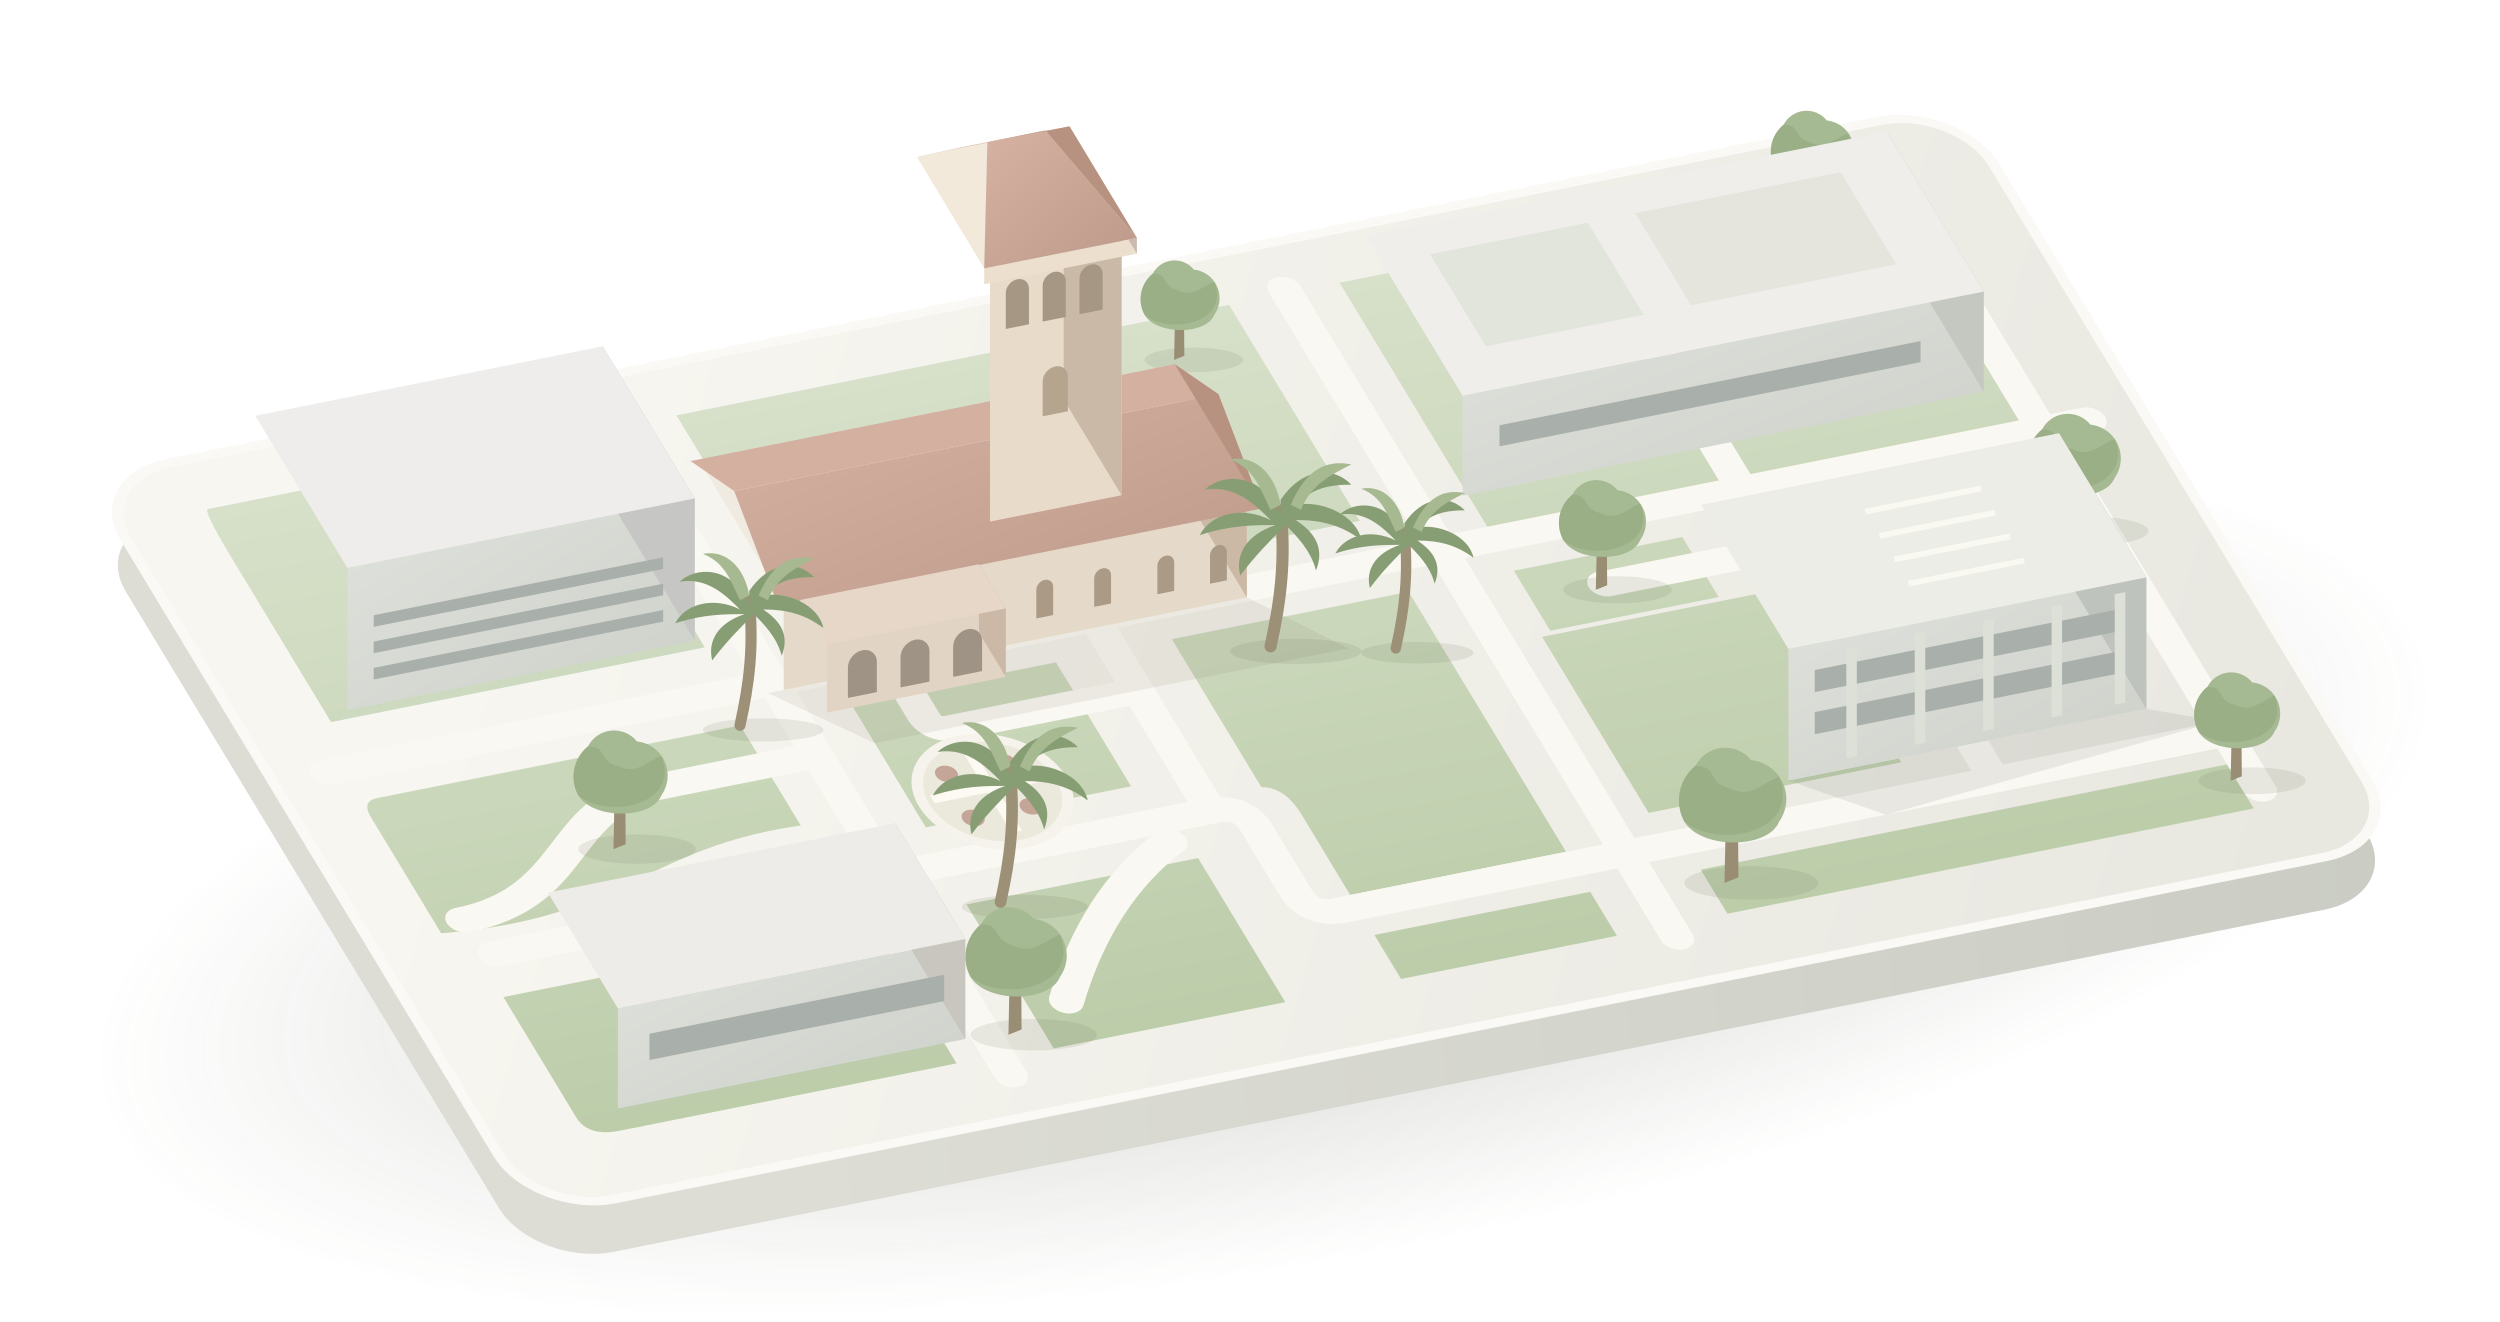
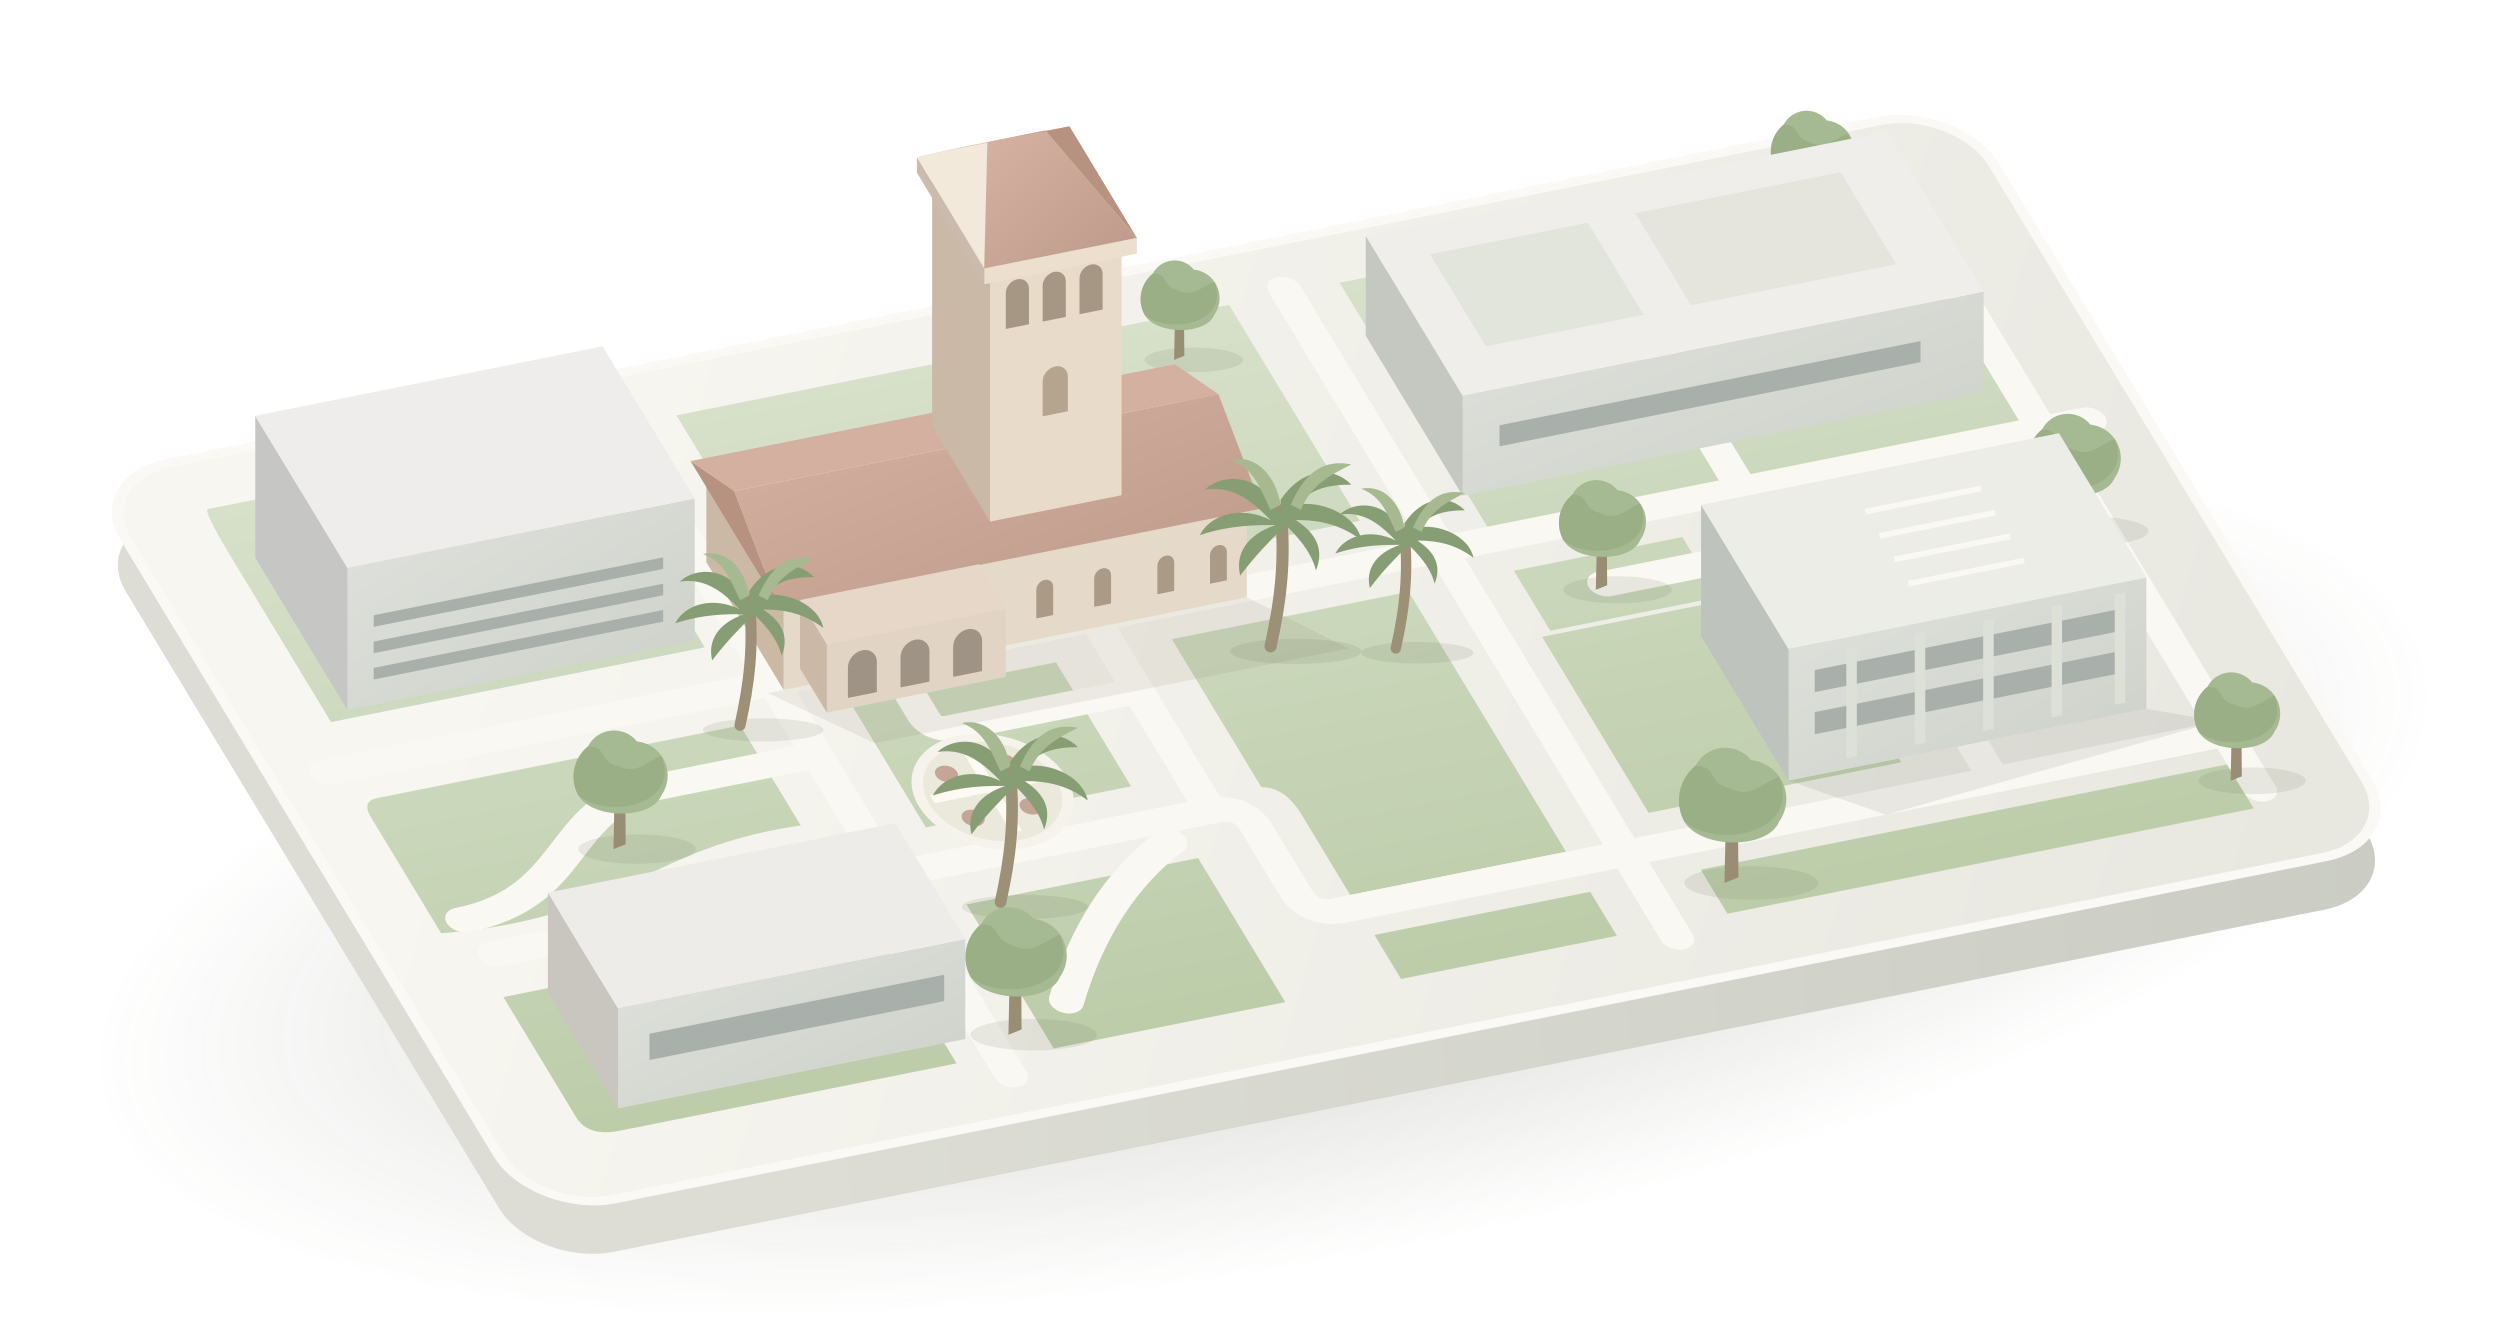
<svg xmlns="http://www.w3.org/2000/svg" viewBox="20 49 475 251" fill="none">
  <defs>
    <linearGradient id="ground" x1="80" y1="0" x2="335" y2="184" gradientUnits="userSpaceOnUse">
      <stop stop-color="#f8f6f0" />
      <stop offset="1" stop-color="#e8e7e0" />
    </linearGradient>
    <linearGradient id="lawn" x1="0" y1="0" x2="0" y2="184" gradientUnits="userSpaceOnUse">
      <stop stop-color="#d9e2cc" />
      <stop offset="1" stop-color="#bacba7" />
    </linearGradient>
    <linearGradient id="stone" x1="0" y1="0" x2="1" y2="1">
      <stop stop-color="#e0e2dd" />
      <stop offset="1" stop-color="#cdd0c9" />
    </linearGradient>
    <linearGradient id="roof" x1="0" y1="0" x2="1" y2="1">
      <stop stop-color="#d5b2a2" />
      <stop offset="1" stop-color="#bd9989" />
    </linearGradient>
    <linearGradient id="base" x1="68" y1="140" x2="427" y2="281" gradientUnits="userSpaceOnUse">
      <stop stop-color="#ddddd5" />
      <stop offset="1" stop-color="#c4c7be" />
    </linearGradient>
    <radialGradient id="shadow">
      <stop offset=".35" stop-color="#353923" stop-opacity=".17" />
      <stop offset="1" stop-color="#353923" stop-opacity="0" />
    </radialGradient>
    <g id="tree">
      <ellipse cx="4" cy="1" rx="12" ry="3" fill="#5c684c" opacity=".12" />
      <path d="M-.8 1-.5-13h2.1L1.7 0Z" fill="#998d74" />
      <path d="M-8-10a8 8 0 0 1 2-10 6 6 0 0 1 10-1 7 7 0 0 1 5 11c-2 5-14 5-17 0Z" fill="#a5b992" />
      <path d="M-8-10a8 8 0 0 1 2-10c4 0 2 3 6 4 4 2 6-1 9-2 4 10-11 13-17 8Z" fill="#8fa47b" opacity=".52" />
    </g>
    <g id="palm">
      <ellipse cx="5" cy="1" rx="13" ry="2.5" fill="#5c684c" opacity=".12" />
      <path d="M0 0C2-9 3-17 2-27" stroke="#9c9077" stroke-width="2.4" stroke-linecap="round" />
      <path d="M2-26C-2-35-10-34-13-31c6-1 10 3 13 6-6-3-12-1-14 3 6-2 11-2 15-2-6 2-8 6-7 10 3-4 6-7 9-10 2 2 5 5 6 9 2-5-1-8-4-10 5 0 9 1 13 4-1-5-8-8-13-7 3-3 6-4 11-4-4-4-10-3-14 3Z" fill="#879e74" />
      <path d="M2-28c-1-6-5-10-10-9 5 2 6 6 8 10Zm2 0c3-7 7-9 12-8-4 2-8 4-10 9Z" fill="#a6b990" />
    </g>
  </defs>
  <ellipse cx="260" cy="216" rx="224" ry="74" transform="rotate(-10 260 216)" fill="url(#shadow)" />
  <g transform="matrix(1 -.2 .46 .76 37 150)">
    <rect width="355" height="184" rx="15" fill="url(#base)" />
  </g>
  <g transform="matrix(1 -.2 .46 .76 37 140)">
    <rect width="355" height="184" rx="15" fill="url(#ground)" stroke="#faf9f5" stroke-width="2" />
    <g fill="url(#lawn)">
      <path d="M17 12h63q7 0 7 7v46H16V24q0-12 1-12Z" />
      <path d="M106 12h105v54H106Z" />
      <path d="M232 12h99q8 0 8 8v55H232Z" />
      <path d="M16 84h69v25c-29-2-39 13-72 8V88q0-4 3-4Z" />
      <path d="M106 84h39v31h-39Zm61 0h45v65h-41v-20q0-7-4-8Z" />
      <path d="M232 84h32v15h-32Zm-2 16h48v44h-48Z" />
      <path d="M17 134h70v35H23q-6 0-6-5Zm88 0h44v36h-44Zm66 25h41v11h-41Zm62 0h100v11H233Z" />
    </g>
    <g stroke="#faf8f3" stroke-width="6" stroke-linecap="round">
      <path d="M10 76H345" />
      <path d="M20 124H156Q162 124 162 130V146Q162 152 168 152H339" />
      <path d="M95 10V174" />
      <path d="M222 11V173" />
      <path d="M156 75V124" />
      <path d="M156 94h-35q-4 0-4-4v-5" />
      <path d="M279 14V103" />
      <path d="M18 115C39 115 45 96 62 94H95" />
      <path d="M112 160Q128 138 146 129" />
      <path d="M246 91H336" />
      <path d="M292 152v-9" />
      <path d="M336 16V166" />
    </g>
    <circle cx="121" cy="110" r="13" fill="#eae9dc" stroke="#f5f3eb" stroke-width="2" />
    <path d="M110 109h22m-11-11v22" stroke="#fcfaf3" stroke-width="2" />
    <g fill="#c4a597">
      <circle cx="115" cy="104" r="2" />
      <circle cx="126" cy="104" r="2" />
      <circle cx="115" cy="115" r="2" />
      <circle cx="126" cy="115" r="2" />
    </g>
  </g>
  <g>
    <use href="#tree" transform="translate(121.7 139.2) scale(0.74)" />
    <use href="#tree" transform="translate(243.7 116.6) scale(0.78)" />
    <use href="#tree" transform="translate(363.8 89.1) scale(0.82)" />
    <polygon points="86 156.9 152 143.7 152 170.7 86 183.9" fill="url(#stone)" />
-     <polygon points="134.5 114.8 152 143.7 152 170.7 134.5 141.8" fill="#c6c7c4" />
+     <polygon points="68.5 128 86 156.9 86 183.9 68.5 155" fill="#c6c7c4" />
    <polygon points="68.5 128 134.5 114.8 152 143.7 86 156.9" fill="#eeedeb" />
    <polygon points="91 165.9 146 154.9 146 157.1 91 168.1" fill="#a9afaa" />
    <polygon points="91 170.9 146 159.9 146 162.1 91 173.1" fill="#a9afaa" />
    <polygon points="91 175.9 146 164.9 146 167.1 91 178.1" fill="#a9afaa" />
    <polygon points="297.9 124.2 396.9 104.4 396.9 123.4 297.9 143.2" fill="url(#stone)" />
-     <polygon points="378.5 74 396.9 104.4 396.9 123.4 378.5 93" fill="#c5c7c1" />
+     <polygon points="279.5 93.8 297.9 124.2 297.9 143.2 279.5 112.8" fill="#c5c7c1" />
    <polygon points="279.5 93.8 378.5 74 396.9 104.4 297.9 124.2" fill="#efeeeb" />
    <polygon points="304.9 129.8 384.9 113.8 384.9 117.8 304.9 133.8" fill="#a9afaa" />
    <polygon points="291.7 97.3 321.7 91.3 332.3 108.8 302.3 114.8" fill="#e2e5dc" />
    <polygon points="330.7 89.5 369.7 81.7 380.3 99.2 341.3 107" fill="#e5e5de" />
  </g>
  <g>
    <polygon points="165.9 180.7 256.9 162.5 276.2 172.2 186.2 190.2" fill="#7e7764" opacity=".12" />
    <polygon points="168.9 163.1 256.9 145.5 256.9 162.5 168.9 180.1" fill="#e5d9c9" />
-     <polygon points="242.2 121.2 256.9 145.5 256.9 162.5 242.2 138.2" fill="#cbb9a6" />
+     <polygon points="154.2 138.8 168.9 163.1 168.9 180.1 154.2 155.8" fill="#cbb9a6" />
    <polygon points="154.2 138.8 242.2 121.2 256.9 145.5 168.9 163.1" fill="#f1eae0" />
    <polygon points="151.2 136.6 243.2 118.2 251.5 123.9 159.5 142.3" fill="#d4b0a0" />
    <polygon points="159.5 142.3 251.5 123.9 259.8 145.6 167.8 164" fill="url(#roof)" />
-     <polygon points="243.2 118.2 251.5 123.9 259.8 145.6" fill="#b79281" />
+     <polygon points="151.2 136.6 159.5 142.3 167.8 164" fill="#b79281" />
    <path transform="translate(216.9 166.5) skewY(-11.31)" d="M0 0v-5.4a1.6 1.6 0 0 1 3.2 0V0Z" fill="#aa9a86" />
    <path transform="translate(227.9 164.3) skewY(-11.31)" d="M0 0v-5.4a1.6 1.6 0 0 1 3.2 0V0Z" fill="#aa9a86" />
    <path transform="translate(239.9 161.9) skewY(-11.31)" d="M0 0v-5.4a1.6 1.6 0 0 1 3.2 0V0Z" fill="#aa9a86" />
    <path transform="translate(249.9 159.9) skewY(-11.31)" d="M0 0v-5.4a1.6 1.6 0 0 1 3.2 0V0Z" fill="#aa9a86" />
    <polygon points="177.1 171.4 211.1 164.6 211.1 177.6 177.1 184.4" fill="#e2d4c4" />
-     <polygon points="206 156.2 211.1 164.6 211.1 177.6 206 169.2" fill="#cbb8a6" />
+     <polygon points="172 163 177.1 171.4 177.1 184.4 172 176" fill="#cbb8a6" />
    <polygon points="172 163 206 156.2 211.1 164.6 177.1 171.4" fill="#e7d7c9" />
    <path transform="translate(181.1 181.6) skewY(-11.31)" d="M0 0v-5.75a2.75 2.75 0 0 1 5.5 0V0Z" fill="#9e9385" />
    <path transform="translate(191.1 179.6) skewY(-11.31)" d="M0 0v-5.75a2.75 2.75 0 0 1 5.5 0V0Z" fill="#9e9385" />
    <path transform="translate(201.1 177.6) skewY(-11.31)" d="M0 0v-5.75a2.75 2.75 0 0 1 5.5 0V0Z" fill="#9e9385" />
    <polygon points="208.1 99.1 233.1 94.1 233.1 143.1 208.1 148.1" fill="#e8dbca" />
-     <polygon points="222.1 75.9 233.1 94.1 233.1 143.1 222.1 124.9" fill="#c9b9a6" />
+     <polygon points="197.1 80.9 208.1 99.1 208.1 148.1 197.1 129.9" fill="#c9b9a6" />
    <polygon points="197.1 80.9 222.1 75.9 233.1 94.1 208.1 99.1" fill="#f2e9da" />
    <path transform="translate(211.1 111.5) skewY(-11.31)" d="M0 0v-6.8a2.2 2.2 0 0 1 4.4 0V0Z" fill="#a59783" />
    <path transform="translate(218.1 110.1) skewY(-11.31)" d="M0 0v-6.8a2.2 2.2 0 0 1 4.4 0V0Z" fill="#a59783" />
    <path transform="translate(225.1 108.7) skewY(-11.31)" d="M0 0v-6.8a2.2 2.2 0 0 1 4.4 0V0Z" fill="#a59783" />
    <path transform="translate(218.1 128.1) skewY(-11.31)" d="M0 0v-6.6a2.4 2.4 0 0 1 4.8 0V0Z" fill="#b5a58e" />
    <polygon points="207 100 236 94.2 236 97.2 207 103" fill="#ecdfce" />
-     <polygon points="223.2 73 236 94.2 236 97.2 223.2 76" fill="#cbbbaf" />
+     <polygon points="194.2 78.8 207 100 207 103 194.2 81.8" fill="#cbbbaf" />
    <polygon points="194.2 78.8 223.2 73 236 94.2 207 100" fill="#f2e9da" />
    <polygon points="194.2 78.8 223.2 73 207.6 76 203.6 76.8" fill="#dbbbab" />
    <polygon points="207 100 236 94.2 218.6 73.8 207.6 76" fill="url(#roof)" />
    <polygon points="223.2 73 236 94.2 218.6 73.8 207.6 76" fill="#b89280" />
    <use href="#palm" transform="translate(160.6 186.8) scale(0.88)" />
    <use href="#palm" transform="translate(261.4 171.8) scale(0.96)" />
    <use href="#palm" transform="translate(285.2 172.2) scale(0.82)" />
    <use href="#palm" transform="translate(210.1 220.4) scale(0.92)" />
  </g>
  <g>
    <use href="#tree" transform="translate(137.3 209.4) scale(0.93)" />
    <use href="#tree" transform="translate(323.9 160.2) scale(0.86)" />
    <use href="#tree" transform="translate(413.5 149) scale(0.92)" />
    <polygon points="359.8 197.3 427.8 183.7 441.5 186 378.3 203.8" fill="#6c7569" opacity=".13" />
    <polygon points="359.8 172.3 427.8 158.7 427.8 183.7 359.8 197.3" fill="url(#stone)" />
-     <polygon points="411.2 131.3 427.8 158.7 427.8 183.7 411.2 156.3" fill="#bfc3bd" />
+     <polygon points="343.2 144.9 359.8 172.3 359.8 197.3 343.2 169.9" fill="#bfc3bd" />
    <polygon points="343.2 144.9 411.2 131.3 427.8 158.7 359.8 172.3" fill="#edede8" />
    <polygon points="364.8 176.3 422.8 164.7 422.8 168.9 364.8 180.5" fill="#a9afaa" />
    <polygon points="364.8 184.3 422.8 172.7 422.8 176.9 364.8 188.5" fill="#a9afaa" />
    <polygon points="370.8 172.1 372.8 171.7 372.8 192.7 370.8 193.1" fill="#dce0d7" />
    <polygon points="383.8 169.5 385.8 169.1 385.8 190.1 383.8 190.5" fill="#dce0d7" />
    <polygon points="396.8 166.9 398.8 166.5 398.8 187.5 396.8 187.9" fill="#dce0d7" />
    <polygon points="409.8 164.3 411.8 163.9 411.8 184.9 409.8 185.3" fill="#dce0d7" />
    <polygon points="421.8 161.9 423.8 161.5 423.8 182.5 421.8 182.9" fill="#dce0d7" />
    <path d="M374.4 146.2 396.4 141.8" stroke="#faf9f2" stroke-width="1.1" opacity=".86" />
    <path d="M377.1 150.8 399.1 146.4" stroke="#faf9f2" stroke-width="1.1" opacity=".86" />
    <path d="M379.9 155.3 401.9 150.9" stroke="#faf9f2" stroke-width="1.1" opacity=".86" />
    <path d="M382.6 159.9 404.6 155.5" stroke="#faf9f2" stroke-width="1.1" opacity=".86" />
    <polygon points="137.4 240.6 203.4 227.4 203.4 246.4 137.4 259.6" fill="url(#stone)" />
-     <polygon points="190.1 205.4 203.4 227.4 203.4 246.4 190.1 224.4" fill="#c8c6be" />
+     <polygon points="124.1 218.6 137.4 240.6 137.4 259.6 124.1 237.6" fill="#c8c6be" />
    <polygon points="124.1 218.6 190.1 205.4 203.4 227.4 137.4 240.6" fill="#eeece8" />
    <polygon points="143.4 245.4 199.4 234.2 199.4 239.2 143.4 250.4" fill="#a9afaa" />
    <use href="#tree" transform="translate(212.4 244.6) scale(1)" />
    <use href="#tree" transform="translate(348.5 215.7) scale(1.06)" />
    <use href="#tree" transform="translate(444.5 196.5) scale(0.85)" />
  </g>
</svg>
